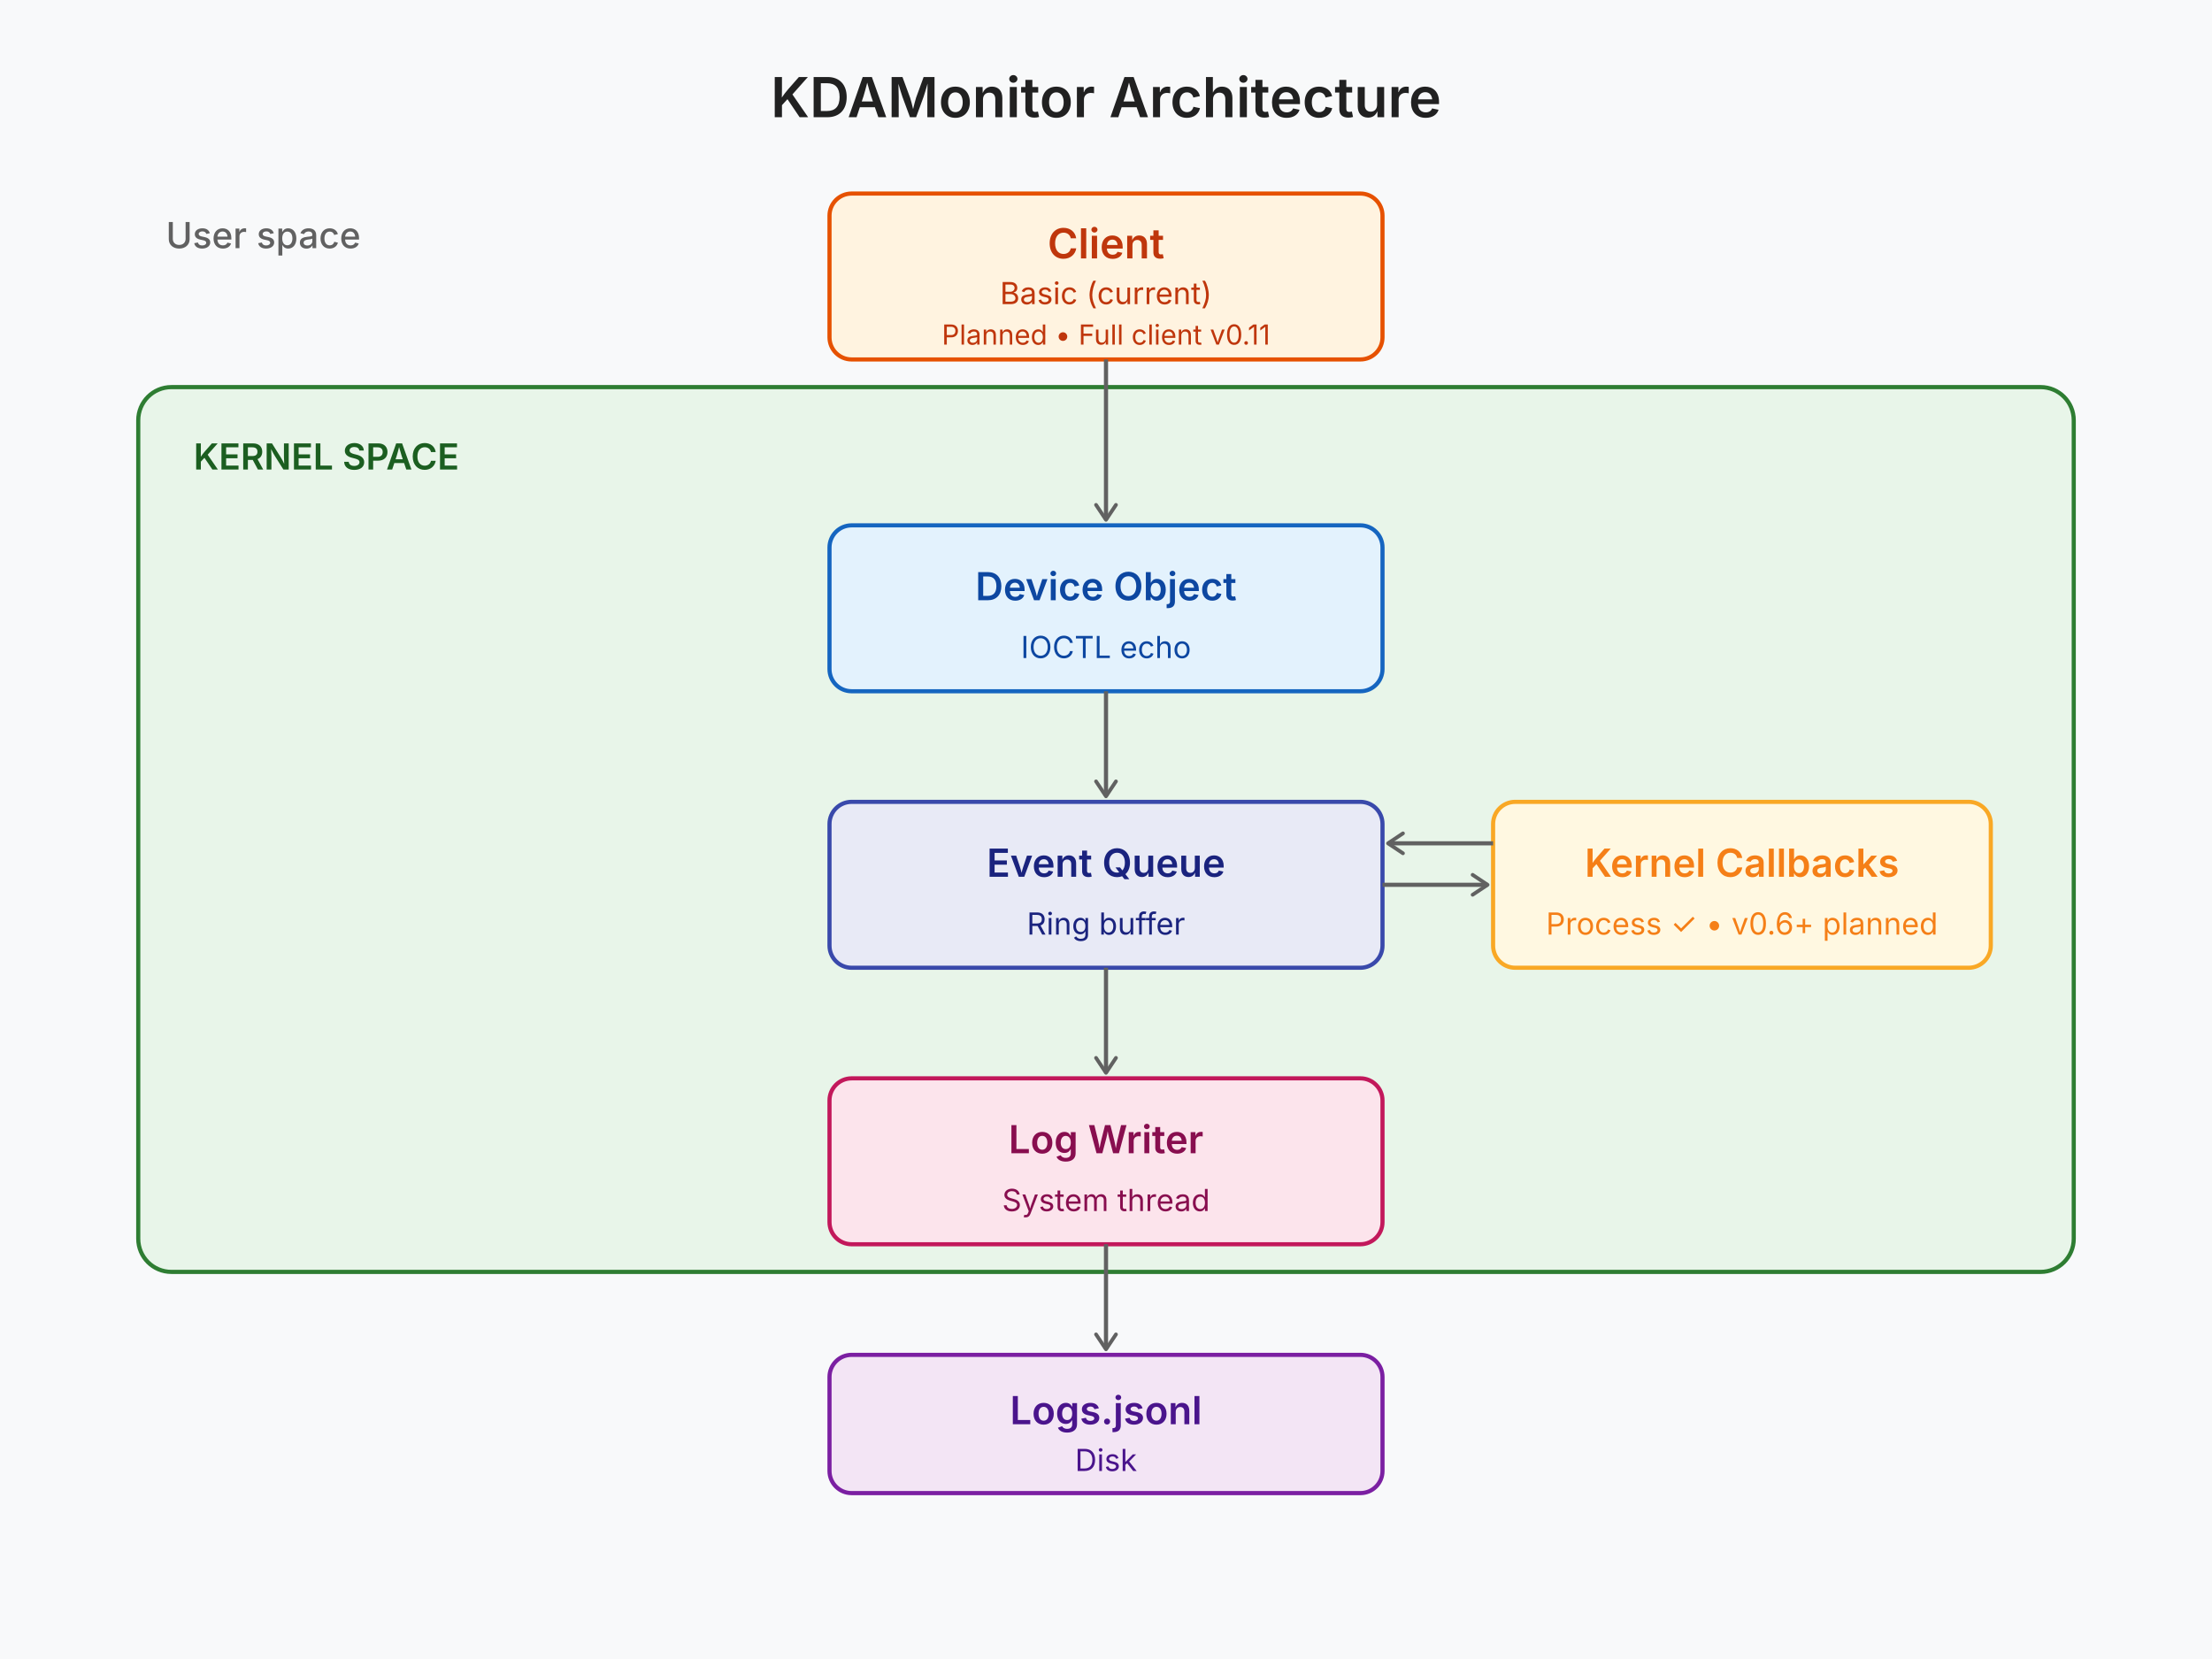
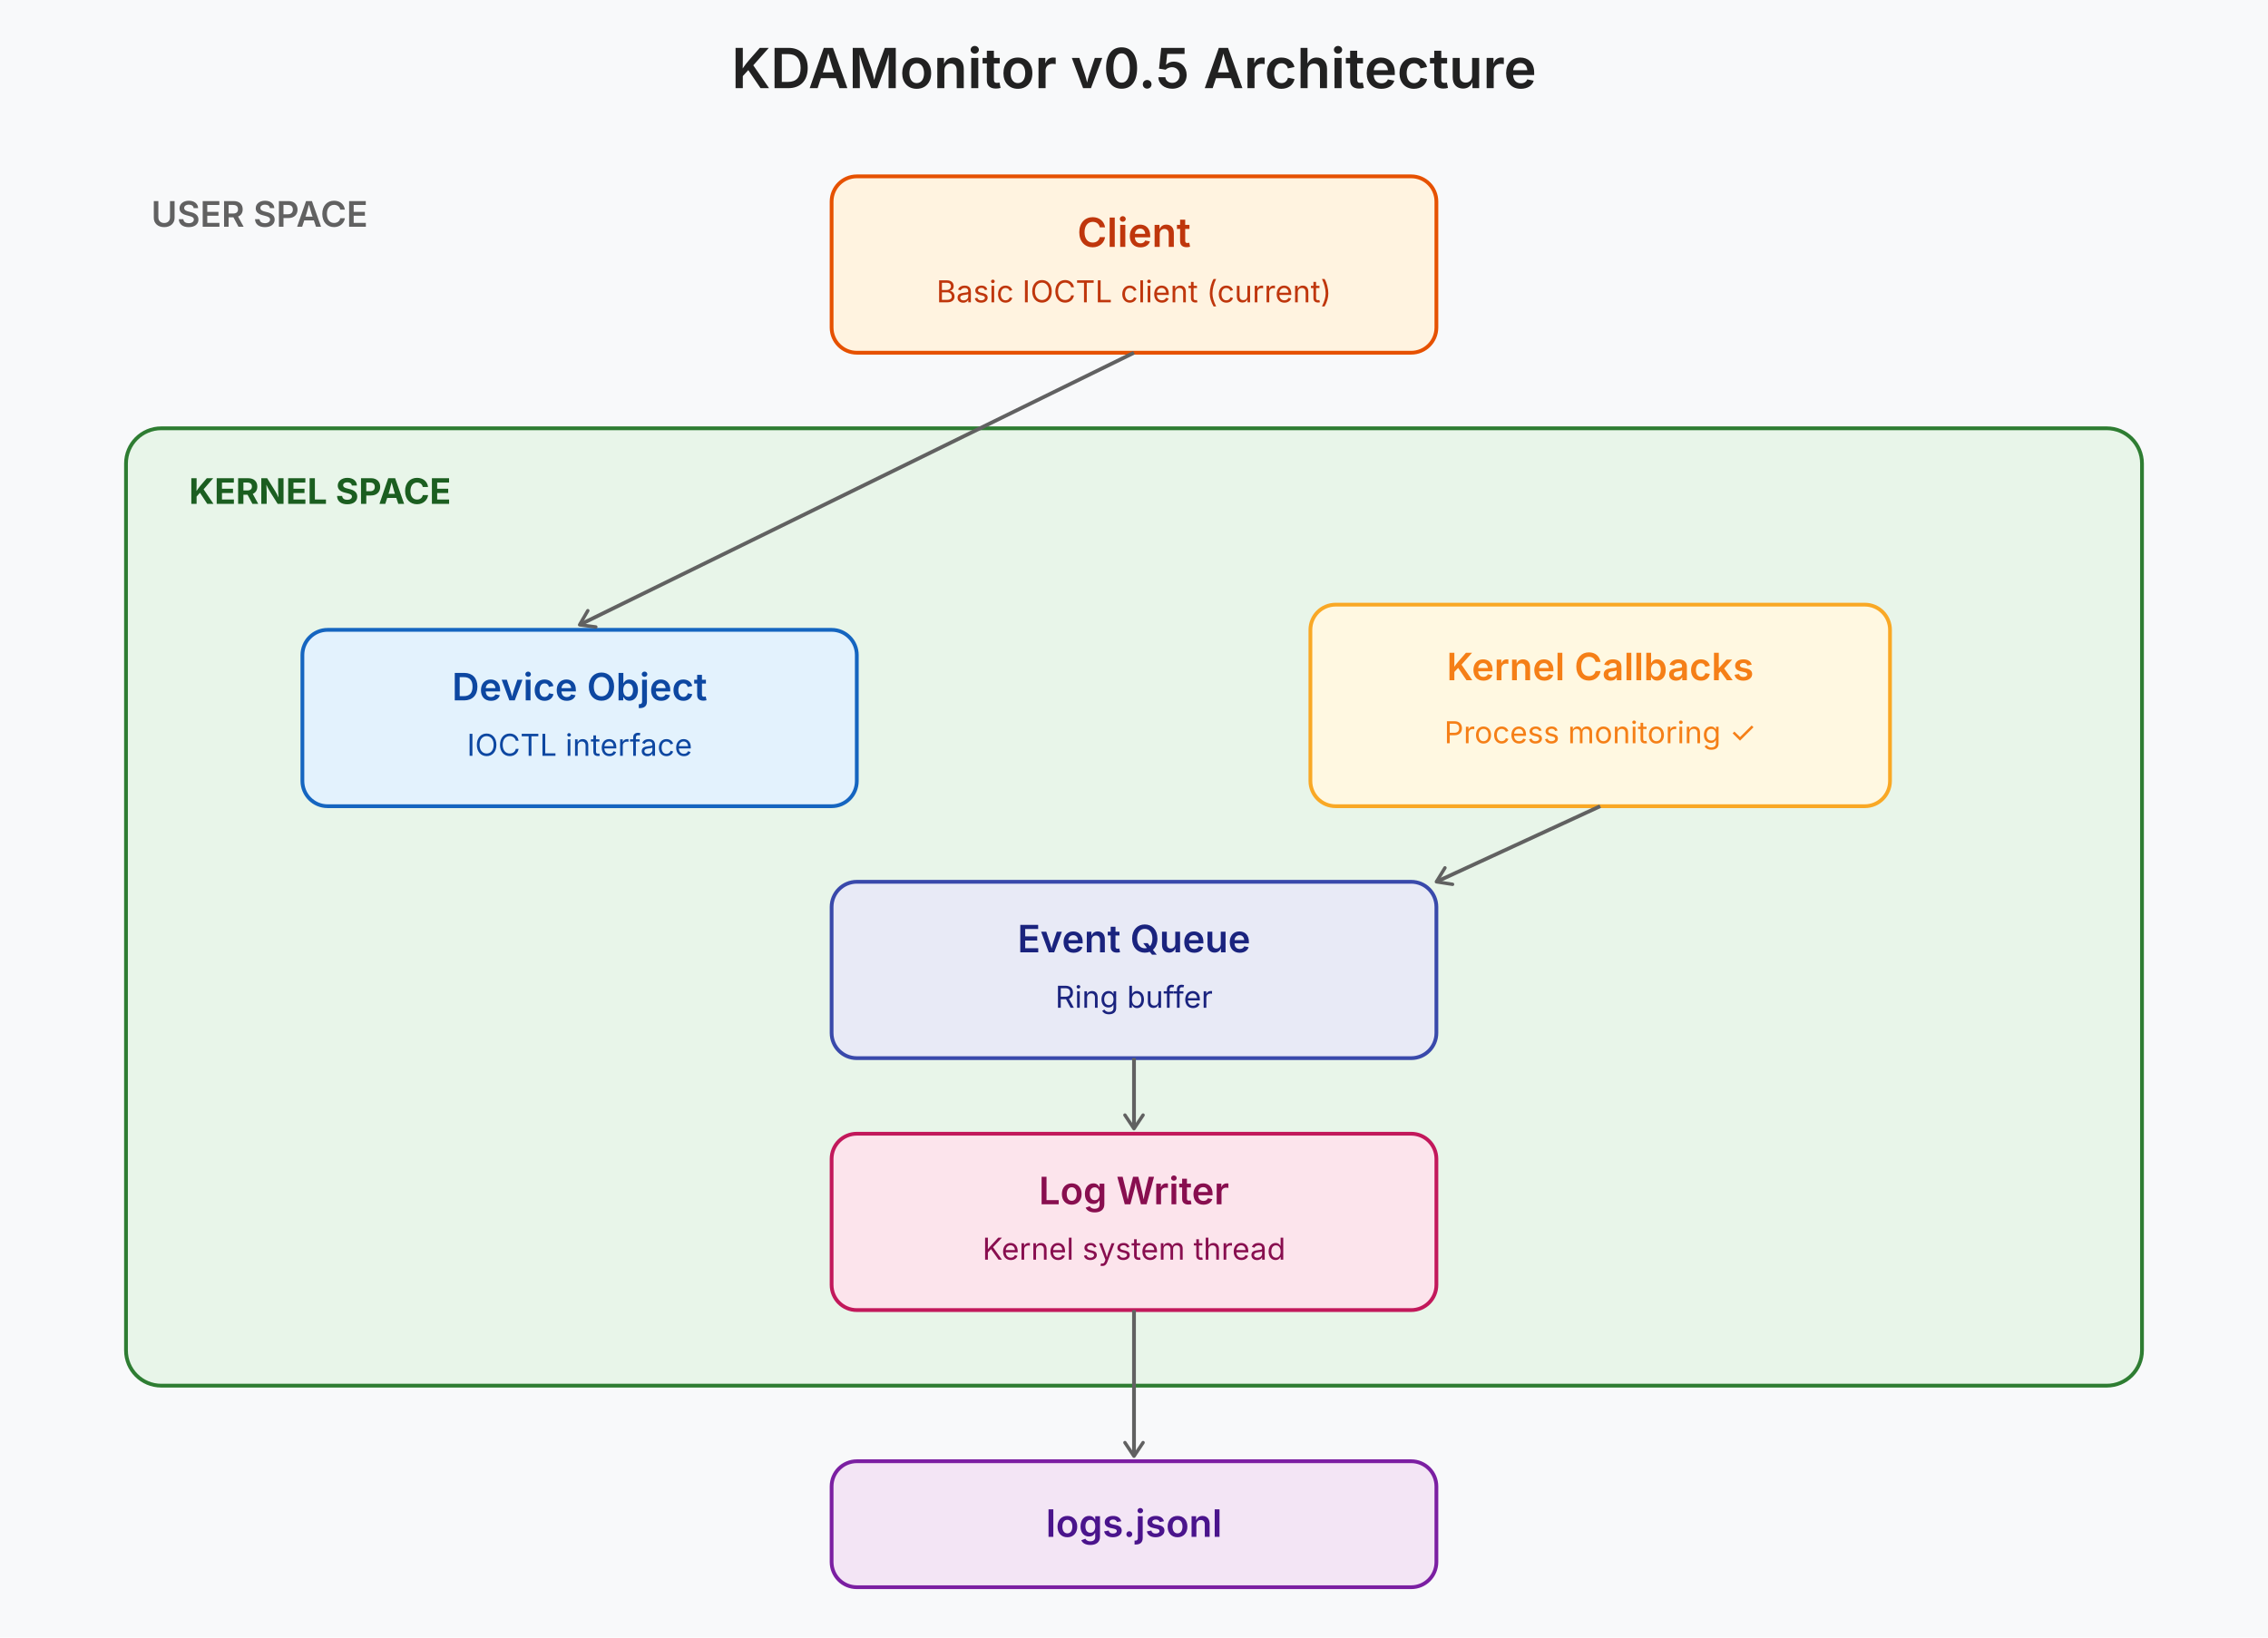
- <svg xmlns="http://www.w3.org/2000/svg" width="100%" viewBox="0 0 800 600" role="img" style="font-family: -apple-system, BlinkMacSystemFont, &quot;Segoe UI&quot;, sans-serif;">
+ <svg xmlns="http://www.w3.org/2000/svg" width="100%" viewBox="0 0 900 650" role="img" style="font-family: -apple-system, BlinkMacSystemFont, 'Segoe UI', sans-serif;">
  <defs>
-     <marker id="arrow" viewBox="0 0 10 10" refX="8" refY="5" markerWidth="6" markerHeight="6" orient="auto-start-reverse">
-       <path d="M2 1L8 5L2 9" fill="none" stroke="context-stroke" stroke-width="1.5" stroke-linecap="round" stroke-linejoin="round" />
+     <marker id="arrow" viewBox="0 0 10 10" refX="8" refY="5" markerWidth="6" markerHeight="6" orient="auto">
+       <path d="M2 1L8 5L2 9" fill="none" stroke="#616161" stroke-width="1.5" stroke-linecap="round" stroke-linejoin="round" />
    </marker>
  </defs>
-   <rect x="0" y="0" width="800" height="600" rx="0" fill="#f8f9fa" stroke="none" stroke-width="1" />
-   <g>
-     <text x="400" y="35" fill="#212121" font-size="20" font-weight="600" text-anchor="middle" dominant-baseline="middle">KDAMonitor Architecture</text>
-   </g>
-   <g>
-     <text x="60" y="85" fill="#616161" font-size="13" font-weight="500" text-anchor="start" dominant-baseline="middle">User space</text>
-   </g>
-   <g>
-     <rect x="300" y="70" width="200" height="60" rx="8" fill="#fff3e0" stroke="#e65100" stroke-width="1.5" />
-     <text x="400.0" y="88" fill="#bf360c" font-size="15" font-weight="600" text-anchor="middle" dominant-baseline="central">
-     Client
+   <rect width="900" height="650" fill="#f8f9fa" />
+   <text x="450" y="35" text-anchor="middle" font-size="22" font-weight="600" fill="#212121">
+ KDAMonitor v0.5 Architecture
</text>
-     <text x="400.0" y="106" fill="#bf360c" font-size="11" font-weight="400" text-anchor="middle" dominant-baseline="central">
-     Basic (current)
+   <text x="60" y="90" font-size="14" font-weight="600" fill="#616161">
+ USER SPACE
</text>
-     <text x="400.0" y="121" fill="#bf360c" font-size="10" font-weight="400" text-anchor="middle" dominant-baseline="central">
-     Planned • Full client v0.11
+   <rect x="330" y="70" width="240" height="70" rx="10" fill="#fff3e0" stroke="#e65100" stroke-width="1.5" />
+   <text x="450" y="98" text-anchor="middle" font-size="16" font-weight="600" fill="#bf360c">
+ Client
</text>
-   </g>
-   <g>
-     <rect x="50" y="140" width="700" height="320" rx="12" fill="#e8f5e9" stroke="#2e7d32" stroke-width="1.5" />
-     <text x="70" y="165" fill="#1b5e20" font-size="13" font-weight="600" text-anchor="start" dominant-baseline="middle">KERNEL SPACE</text>
-   </g>
-   <g>
-     <rect x="300" y="190" width="200" height="60" rx="8" fill="#e3f2fd" stroke="#1565c0" stroke-width="1.5" />
-     <text x="400.0" y="212" fill="#0d47a1" font-size="14" font-weight="600" text-anchor="middle" dominant-baseline="central">Device Object</text>
-     <text x="400.0" y="234" fill="#0d47a1" font-size="11" font-weight="400" text-anchor="middle" dominant-baseline="central">IOCTL echo</text>
-   </g>
-   <g>
-     <rect x="300" y="290" width="200" height="60" rx="8" fill="#e8eaf6" stroke="#3949ab" stroke-width="1.5" />
-     <text x="400.0" y="312" fill="#1a237e" font-size="14" font-weight="600" text-anchor="middle" dominant-baseline="central">Event Queue</text>
-     <text x="400.0" y="334" fill="#1a237e" font-size="11" font-weight="400" text-anchor="middle" dominant-baseline="central">Ring buffer</text>
-   </g>
-   <g>
-     <rect x="300" y="390" width="200" height="60" rx="8" fill="#fce4ec" stroke="#c2185b" stroke-width="1.5" />
-     <text x="400.0" y="412" fill="#880e4f" font-size="14" font-weight="600" text-anchor="middle" dominant-baseline="central">Log Writer</text>
-     <text x="400.0" y="434" fill="#880e4f" font-size="11" font-weight="400" text-anchor="middle" dominant-baseline="central">System thread</text>
-   </g>
-   <g>
-     <rect x="540" y="290" width="180" height="60" rx="8" fill="#fff8e1" stroke="#f9a825" stroke-width="1.5" />
-     <text x="630.0" y="312" fill="#f57f17" font-size="14" font-weight="600" text-anchor="middle" dominant-baseline="central">Kernel Callbacks</text>
-     <text x="630.0" y="334" fill="#f57f17" font-size="11" font-weight="400" text-anchor="middle" dominant-baseline="central">Process ✓ • v0.6+ planned</text>
-   </g>
-   <g>
-     <rect x="300" y="490" width="200" height="50" rx="8" fill="#f3e5f5" stroke="#7b1fa2" stroke-width="1.5" />
-     <text x="400.0" y="510" fill="#4a148c" font-size="14" font-weight="600" text-anchor="middle" dominant-baseline="central">Logs.jsonl</text>
-     <text x="400.0" y="528" fill="#4a148c" font-size="11" font-weight="400" text-anchor="middle" dominant-baseline="central">Disk</text>
-   </g>
-   <g>
-     <line x1="400" y1="130" x2="400" y2="188" stroke="#616161" stroke-width="1.5" stroke-linecap="butt" stroke-linejoin="miter" marker-end="url(#arrow)" />
-     <line x1="400" y1="250" x2="400" y2="288" stroke="#616161" stroke-width="1.5" stroke-linecap="butt" stroke-linejoin="miter" marker-end="url(#arrow)" />
-     <line x1="400" y1="350" x2="400" y2="388" stroke="#616161" stroke-width="1.5" stroke-linecap="butt" stroke-linejoin="miter" marker-end="url(#arrow)" />
-     <line x1="400" y1="450" x2="400" y2="488" stroke="#616161" stroke-width="1.5" stroke-linecap="butt" stroke-linejoin="miter" marker-end="url(#arrow)" />
-     <line x1="500" y1="320" x2="538" y2="320" stroke="#616161" stroke-width="1.5" stroke-linecap="butt" stroke-linejoin="miter" marker-end="url(#arrow)" />
-     <line x1="540" y1="305" x2="502" y2="305" stroke="#616161" stroke-width="1.5" stroke-linecap="butt" stroke-linejoin="miter" marker-end="url(#arrow)" />
-   </g>
+   <text x="450" y="120" text-anchor="middle" font-size="12" fill="#bf360c">
+ Basic IOCTL client (current)
+ </text>
+   <rect x="50" y="170" width="800" height="380" rx="14" fill="#e8f5e9" stroke="#2e7d32" stroke-width="1.5" />
+   <text x="75" y="200" font-size="14" font-weight="700" fill="#1b5e20">
+ KERNEL SPACE
+ </text>
+   <rect x="120" y="250" width="220" height="70" rx="10" fill="#e3f2fd" stroke="#1565c0" stroke-width="1.5" />
+   <text x="230" y="278" text-anchor="middle" font-size="15" font-weight="600" fill="#0d47a1">
+ Device Object
+ </text>
+   <text x="230" y="300" text-anchor="middle" font-size="12" fill="#0d47a1">
+ IOCTL interface
+ </text>
+   <rect x="520" y="240" width="230" height="80" rx="10" fill="#fff8e1" stroke="#f9a825" stroke-width="1.5" />
+   <text x="635" y="270" text-anchor="middle" font-size="15" font-weight="600" fill="#f57f17">
+ Kernel Callbacks
+ </text>
+   <text x="635" y="295" text-anchor="middle" font-size="12" fill="#f57f17">
+ Process monitoring ✓
+ </text>
+   <rect x="330" y="350" width="240" height="70" rx="10" fill="#e8eaf6" stroke="#3949ab" stroke-width="1.5" />
+   <text x="450" y="378" text-anchor="middle" font-size="15" font-weight="600" fill="#1a237e">
+ Event Queue
+ </text>
+   <text x="450" y="400" text-anchor="middle" font-size="12" fill="#1a237e">
+ Ring buffer
+ </text>
+   <rect x="330" y="450" width="240" height="70" rx="10" fill="#fce4ec" stroke="#c2185b" stroke-width="1.5" />
+   <text x="450" y="478" text-anchor="middle" font-size="15" font-weight="600" fill="#880e4f">
+ Log Writer
+ </text>
+   <text x="450" y="500" text-anchor="middle" font-size="12" fill="#880e4f">
+ Kernel system thread
+ </text>
+   <rect x="330" y="580" width="240" height="50" rx="10" fill="#f3e5f5" stroke="#7b1fa2" stroke-width="1.5" />
+   <text x="450" y="610" text-anchor="middle" font-size="15" font-weight="600" fill="#4a148c">
+ logs.jsonl
+ </text>
+   <line x1="450" y1="140" x2="230" y2="248" stroke="#616161" stroke-width="1.5" marker-end="url(#arrow)" />
+   <line x1="635" y1="320" x2="570" y2="350" stroke="#616161" stroke-width="1.5" marker-end="url(#arrow)" />
+   <line x1="450" y1="420" x2="450" y2="448" stroke="#616161" stroke-width="1.5" marker-end="url(#arrow)" />
+   <line x1="450" y1="520" x2="450" y2="578" stroke="#616161" stroke-width="1.5" marker-end="url(#arrow)" />
</svg>
